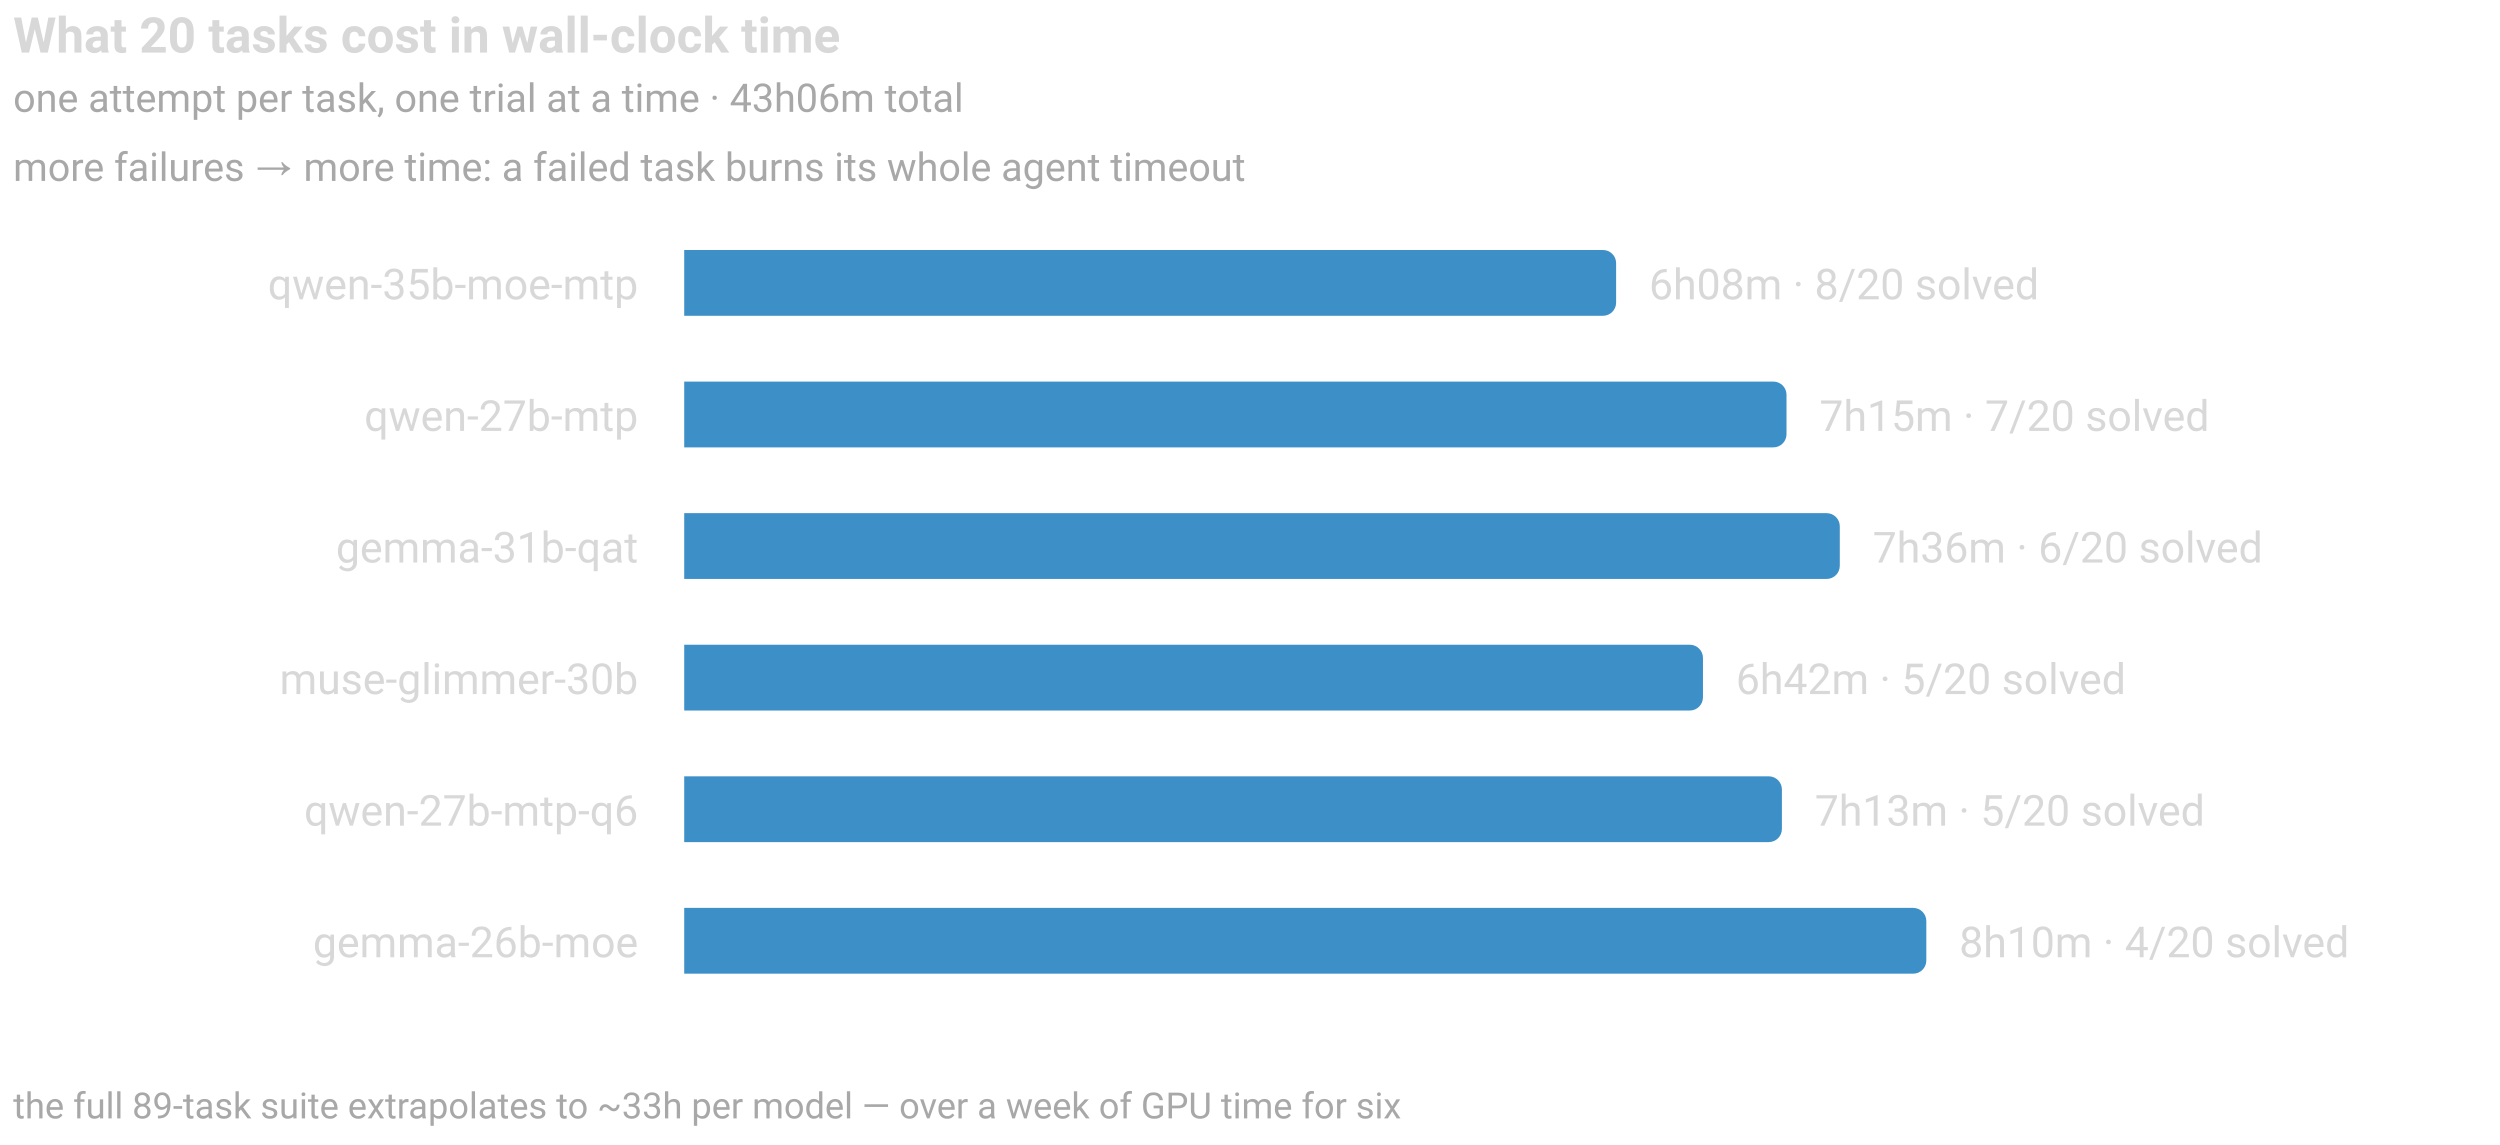
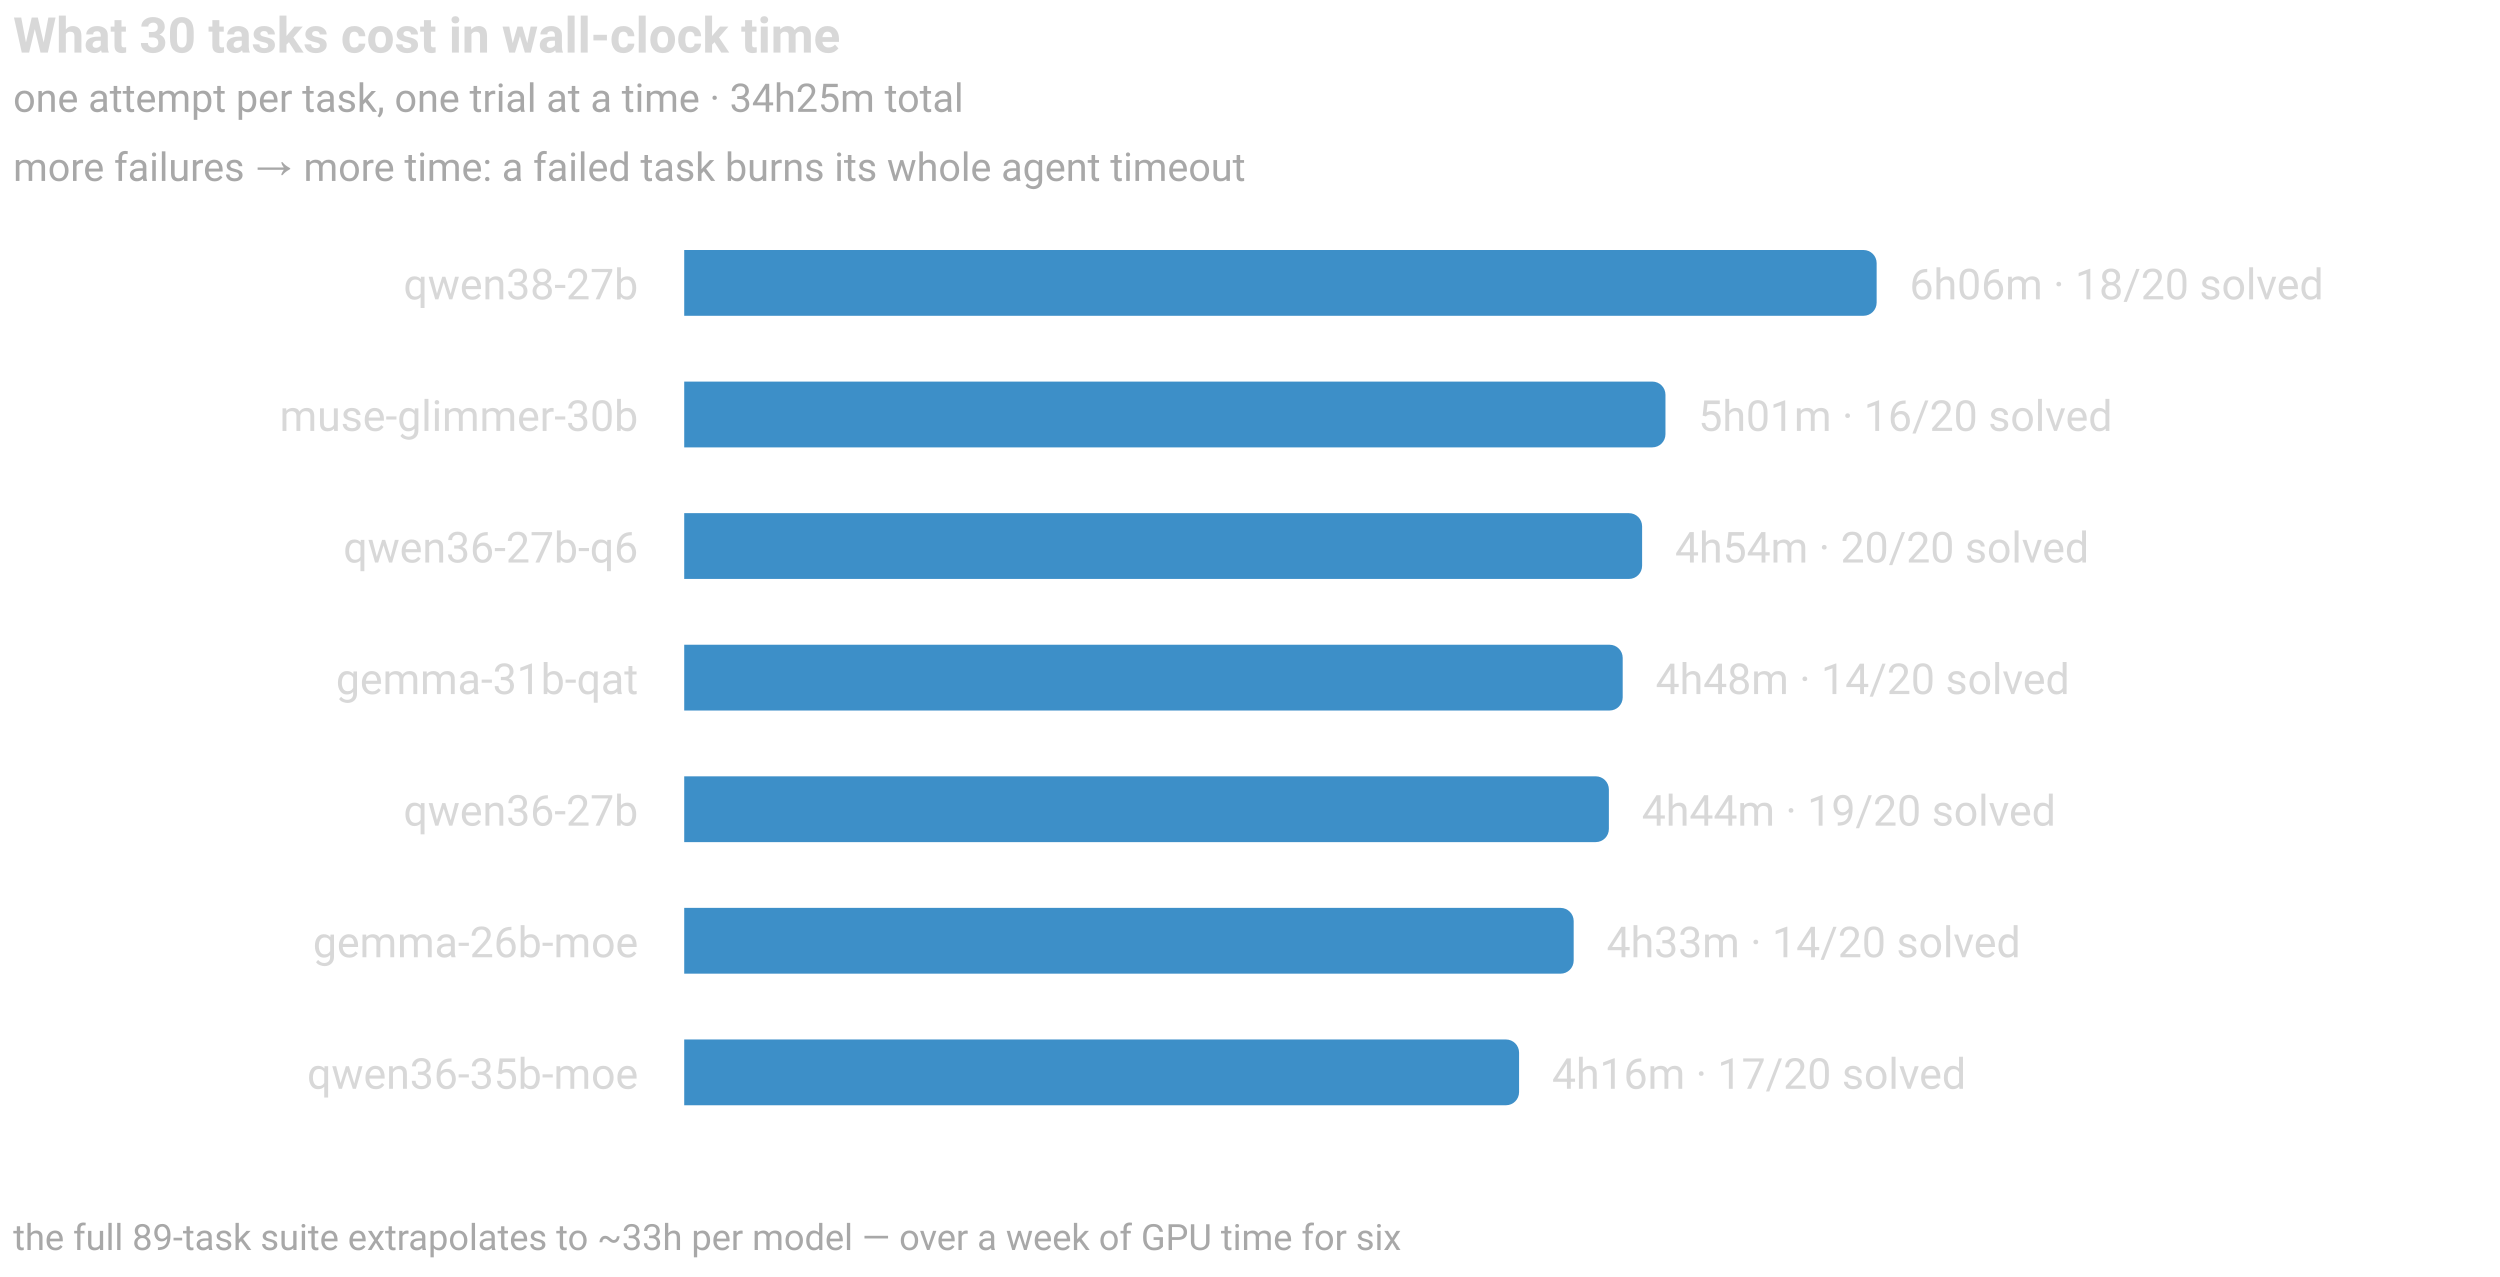
- <svg xmlns="http://www.w3.org/2000/svg" viewBox="0 0 760 348" width="100%" style="max-width:760px;height:auto" role="img" aria-label="Wall-clock runtime per model on the 20-task subset" font-family="-apple-system,BlinkMacSystemFont,'Segoe UI',Roboto,Helvetica,Arial,sans-serif">
-   <text x="4.0" y="16.0" font-size="15" fill="#d8d8d8" text-anchor="start" font-weight="600" opacity="1.0">What 20 tasks cost in wall-clock time</text>
-   <text x="4.0" y="34.0" font-size="12" fill="#a8a8a8" text-anchor="start" font-weight="400" opacity="1.0">one attempt per task, one trial at a time · 43h06m total</text>
+ <svg xmlns="http://www.w3.org/2000/svg" viewBox="0 0 760 388" width="100%" style="max-width:760px;height:auto" role="img" aria-label="Wall-clock runtime per model on the 20-task subset" font-family="-apple-system,BlinkMacSystemFont,'Segoe UI',Roboto,Helvetica,Arial,sans-serif">
+   <text x="4.0" y="16.0" font-size="15" fill="#d8d8d8" text-anchor="start" font-weight="600" opacity="1.0">What 30 tasks cost in wall-clock time</text>
+   <text x="4.0" y="34.0" font-size="12" fill="#a8a8a8" text-anchor="start" font-weight="400" opacity="1.0">one attempt per task, one trial at a time · 34h25m total</text>
  <text x="4.0" y="55.0" font-size="12" fill="#a8a8a8" text-anchor="start" font-weight="400" opacity="1.0">more failures → more time: a failed task burns its whole agent timeout</text>
-   <text x="194.0" y="91.0" font-size="13" fill="#d8d8d8" text-anchor="end" font-weight="400" opacity="1.0">qwen-35b-moe-mtp</text>
-   <path d="M208.0,76 H487.3 a4,4 0 0 1 4,4 V92.0 a4,4 0 0 1 -4,4 H208.0 V76.0 Z" fill="#3d8fc8" />
-   <text x="501.3" y="91.0" font-size="13" fill="#d8d8d8" text-anchor="start" font-weight="400" opacity="1.0">6h08m  ·  8/20 solved</text>
-   <text x="194.0" y="131.0" font-size="13" fill="#d8d8d8" text-anchor="end" font-weight="400" opacity="1.0">qwen-27b-mtp</text>
-   <path d="M208.0,116 H539.1 a4,4 0 0 1 4,4 V132.0 a4,4 0 0 1 -4,4 H208.0 V116.0 Z" fill="#3d8fc8" />
-   <text x="553.1" y="131.0" font-size="13" fill="#d8d8d8" text-anchor="start" font-weight="400" opacity="1.0">7h15m  ·  7/20 solved</text>
-   <text x="194.0" y="171.0" font-size="13" fill="#d8d8d8" text-anchor="end" font-weight="400" opacity="1.0">gemma-31b-qat</text>
-   <path d="M208.0,156 H555.3 a4,4 0 0 1 4,4 V172.0 a4,4 0 0 1 -4,4 H208.0 V156.0 Z" fill="#3d8fc8" />
-   <text x="569.3" y="171.0" font-size="13" fill="#d8d8d8" text-anchor="start" font-weight="400" opacity="1.0">7h36m  ·  6/20 solved</text>
-   <text x="194.0" y="211.0" font-size="13" fill="#d8d8d8" text-anchor="end" font-weight="400" opacity="1.0">muse-glimmer-30b</text>
-   <path d="M208.0,196 H513.7 a4,4 0 0 1 4,4 V212.0 a4,4 0 0 1 -4,4 H208.0 V196.0 Z" fill="#3d8fc8" />
-   <text x="527.7" y="211.0" font-size="13" fill="#d8d8d8" text-anchor="start" font-weight="400" opacity="1.0">6h42m  ·  5/20 solved</text>
-   <text x="194.0" y="251.0" font-size="13" fill="#d8d8d8" text-anchor="end" font-weight="400" opacity="1.0">qwen-27b-mtp-q6</text>
-   <path d="M208.0,236 H537.7 a4,4 0 0 1 4,4 V252.0 a4,4 0 0 1 -4,4 H208.0 V236.0 Z" fill="#3d8fc8" />
-   <text x="551.7" y="251.0" font-size="13" fill="#d8d8d8" text-anchor="start" font-weight="400" opacity="1.0">7h13m  ·  5/20 solved</text>
+   <text x="194.0" y="91.0" font-size="13" fill="#d8d8d8" text-anchor="end" font-weight="400" opacity="1.0">qwen38-27b</text>
+   <path d="M208.0,76 H566.5 a4,4 0 0 1 4,4 V92.0 a4,4 0 0 1 -4,4 H208.0 V76.0 Z" fill="#3d8fc8" />
+   <text x="580.5" y="91.0" font-size="13" fill="#d8d8d8" text-anchor="start" font-weight="400" opacity="1.0">6h06m  ·  18/20 solved</text>
+   <text x="194.0" y="131.0" font-size="13" fill="#d8d8d8" text-anchor="end" font-weight="400" opacity="1.0">muse-glimmer-30b</text>
+   <path d="M208.0,116 H502.3 a4,4 0 0 1 4,4 V132.0 a4,4 0 0 1 -4,4 H208.0 V116.0 Z" fill="#3d8fc8" />
+   <text x="516.3" y="131.0" font-size="13" fill="#d8d8d8" text-anchor="start" font-weight="400" opacity="1.0">5h01m  ·  16/20 solved</text>
+   <text x="194.0" y="171.0" font-size="13" fill="#d8d8d8" text-anchor="end" font-weight="400" opacity="1.0">qwen36-27b-q6</text>
+   <path d="M208.0,156 H495.2 a4,4 0 0 1 4,4 V172.0 a4,4 0 0 1 -4,4 H208.0 V156.0 Z" fill="#3d8fc8" />
+   <text x="509.2" y="171.0" font-size="13" fill="#d8d8d8" text-anchor="start" font-weight="400" opacity="1.0">4h54m  ·  20/20 solved</text>
+   <text x="194.0" y="211.0" font-size="13" fill="#d8d8d8" text-anchor="end" font-weight="400" opacity="1.0">gemma-31b-qat</text>
+   <path d="M208.0,196 H489.3 a4,4 0 0 1 4,4 V212.0 a4,4 0 0 1 -4,4 H208.0 V196.0 Z" fill="#3d8fc8" />
+   <text x="503.3" y="211.0" font-size="13" fill="#d8d8d8" text-anchor="start" font-weight="400" opacity="1.0">4h48m  ·  14/20 solved</text>
+   <text x="194.0" y="251.0" font-size="13" fill="#d8d8d8" text-anchor="end" font-weight="400" opacity="1.0">qwen36-27b</text>
+   <path d="M208.0,236 H485.1 a4,4 0 0 1 4,4 V252.0 a4,4 0 0 1 -4,4 H208.0 V236.0 Z" fill="#3d8fc8" />
+   <text x="499.1" y="251.0" font-size="13" fill="#d8d8d8" text-anchor="start" font-weight="400" opacity="1.0">4h44m  ·  19/20 solved</text>
  <text x="194.0" y="291.0" font-size="13" fill="#d8d8d8" text-anchor="end" font-weight="400" opacity="1.0">gemma-26b-moe</text>
-   <path d="M208.0,276 H581.6 a4,4 0 0 1 4,4 V292.0 a4,4 0 0 1 -4,4 H208.0 V276.0 Z" fill="#3d8fc8" />
-   <text x="595.6" y="291.0" font-size="13" fill="#d8d8d8" text-anchor="start" font-weight="400" opacity="1.0">8h10m  ·  4/20 solved</text>
-   <text x="4.0" y="340.0" font-size="11" fill="#a8a8a8" text-anchor="start" font-weight="400" opacity="1.0">the full 89-task suite extrapolates to ~33h per model — over a week of GPU time for six</text>
+   <path d="M208.0,276 H474.4 a4,4 0 0 1 4,4 V292.0 a4,4 0 0 1 -4,4 H208.0 V276.0 Z" fill="#3d8fc8" />
+   <text x="488.4" y="291.0" font-size="13" fill="#d8d8d8" text-anchor="start" font-weight="400" opacity="1.0">4h33m  ·  14/20 solved</text>
+   <text x="194.0" y="331.0" font-size="13" fill="#d8d8d8" text-anchor="end" font-weight="400" opacity="1.0">qwen36-35b-moe</text>
+   <path d="M208.0,316 H457.8 a4,4 0 0 1 4,4 V332.0 a4,4 0 0 1 -4,4 H208.0 V316.0 Z" fill="#3d8fc8" />
+   <text x="471.8" y="331.0" font-size="13" fill="#d8d8d8" text-anchor="start" font-weight="400" opacity="1.0">4h16m  ·  17/20 solved</text>
+   <text x="4.0" y="380.0" font-size="11" fill="#a8a8a8" text-anchor="start" font-weight="400" opacity="1.0">the full 89-task suite extrapolates to ~33h per model — over a week of GPU time for six</text>
</svg>
